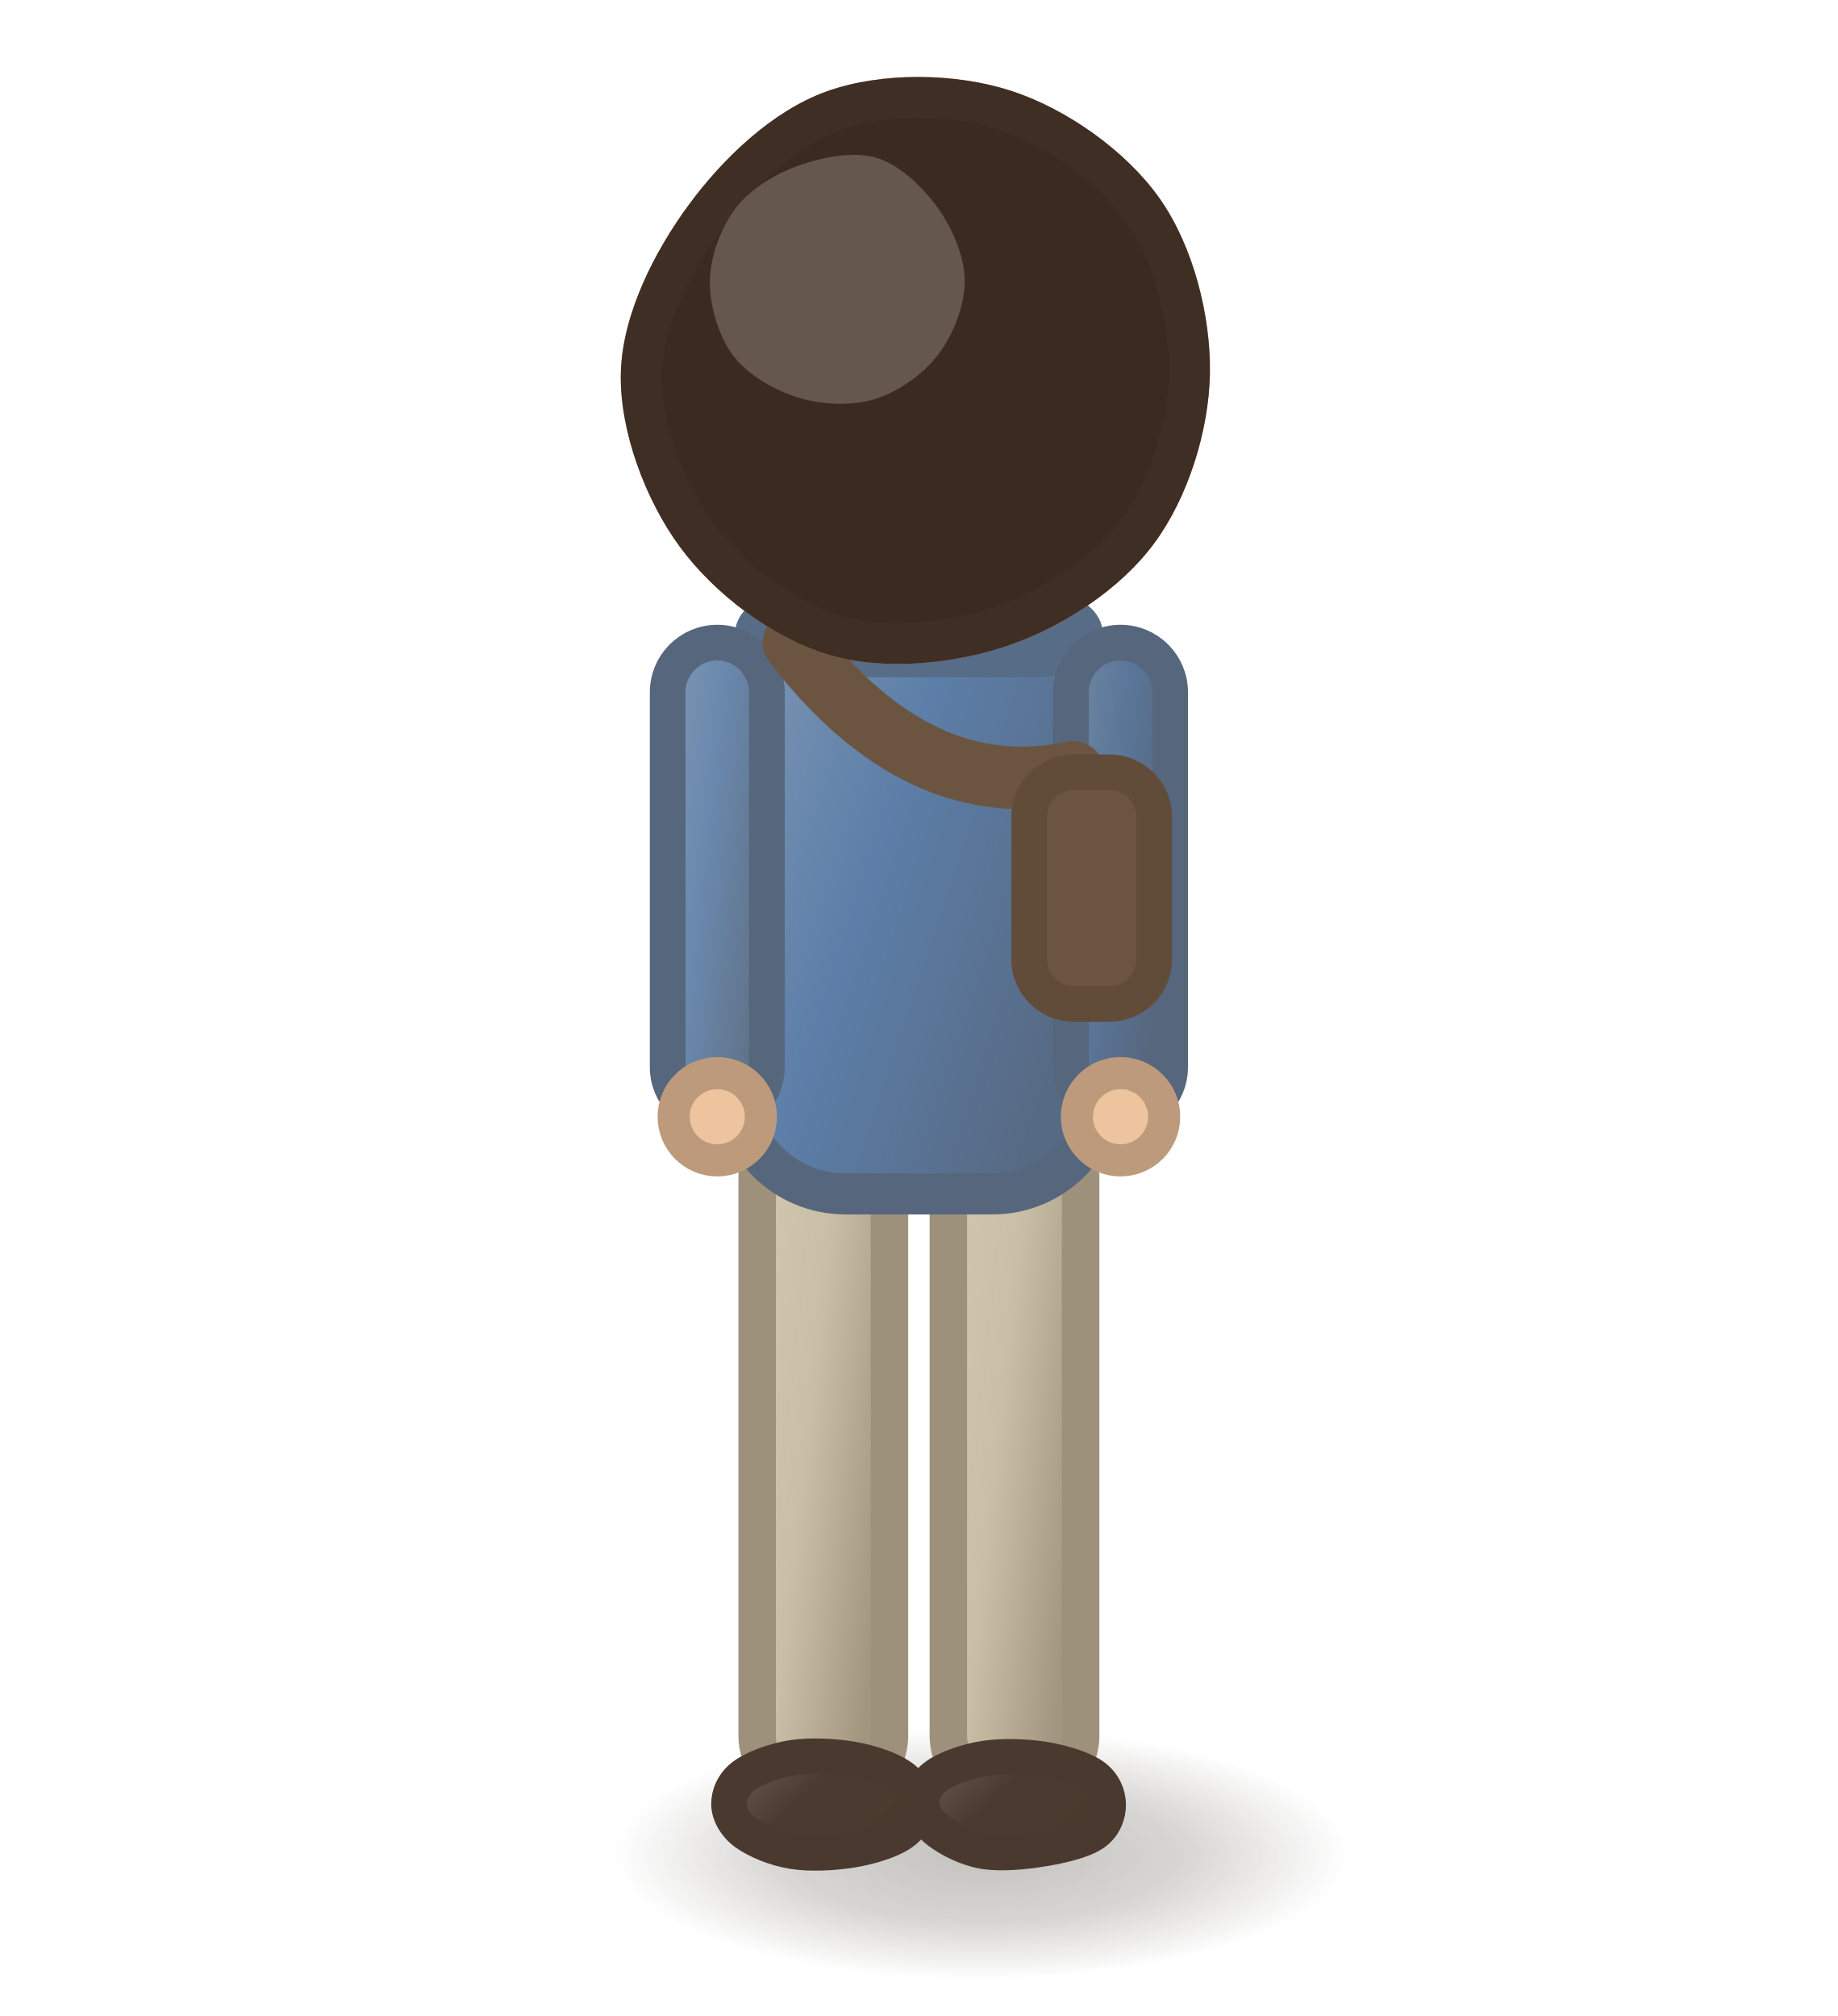
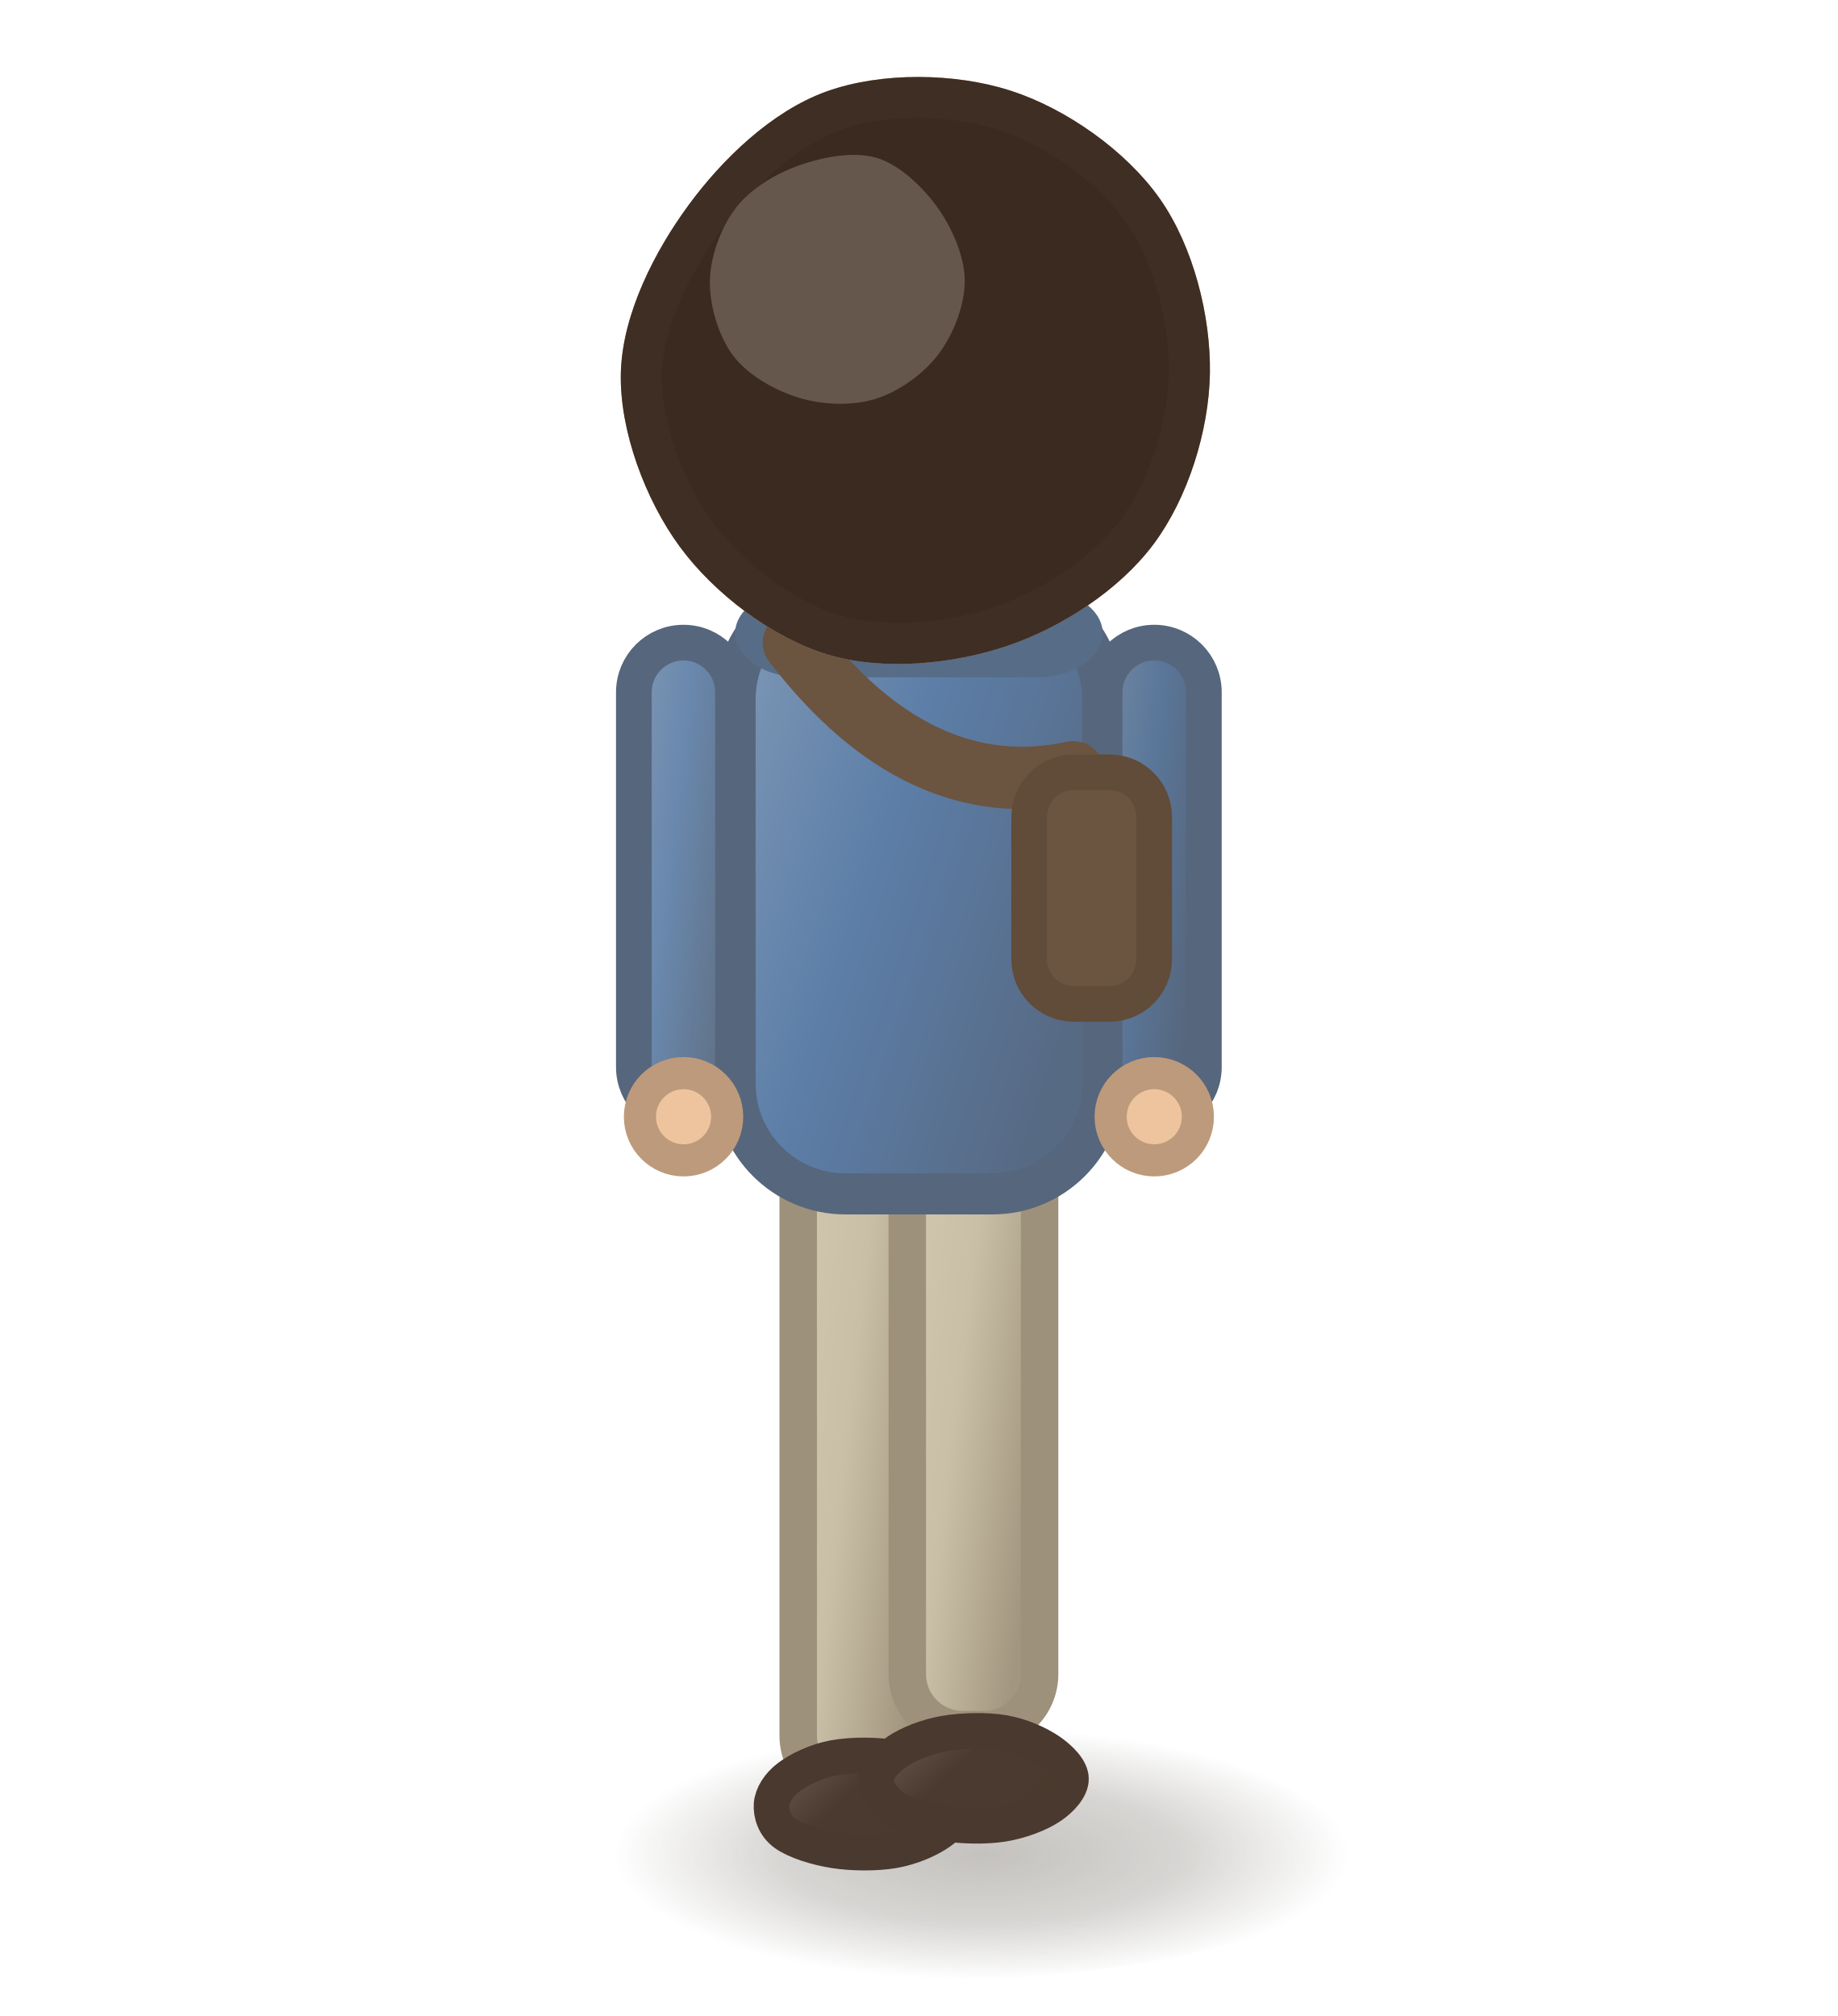
<svg xmlns="http://www.w3.org/2000/svg" width="206" height="226" viewBox="0 0 206 226">
  <defs>
-     <radialGradient id="r217" cx="0.5" cy="0.5" r="0.5">
+     <radialGradient id="r244" cx="0.5" cy="0.5" r="0.5">
      <stop offset="0" stop-color="#3A3226" stop-opacity="0.3" />
      <stop offset="0.55" stop-color="#3A3226" stop-opacity="0.2" />
      <stop offset="1" stop-color="#3A3226" stop-opacity="0" />
    </radialGradient>
-     <linearGradient id="l218" x1="0" y1="0" x2="1" y2="0.55">
+     <linearGradient id="l245" x1="0" y1="0" x2="1" y2="0.55">
      <stop offset="0" stop-color="#D2C8B0" />
      <stop offset="0.48" stop-color="#C9BFA6" />
      <stop offset="1" stop-color="#A39680" />
    </linearGradient>
-     <linearGradient id="l219" x1="0" y1="0" x2="1" y2="0.55">
+     <linearGradient id="l246" x1="0" y1="0" x2="1" y2="0.55">
      <stop offset="0" stop-color="#D2C8B0" />
      <stop offset="0.48" stop-color="#C9BFA6" />
      <stop offset="1" stop-color="#A39680" />
    </linearGradient>
-     <linearGradient id="l220" x1="0" y1="0" x2="1" y2="0.55">
+     <linearGradient id="l247" x1="0" y1="0" x2="1" y2="0.55">
      <stop offset="0" stop-color="#6E6054" />
      <stop offset="0.48" stop-color="#4A3A30" />
      <stop offset="1" stop-color="#4A3A2E" />
    </linearGradient>
-     <linearGradient id="l221" x1="0" y1="0" x2="1" y2="0.55">
+     <linearGradient id="l248" x1="0" y1="0" x2="1" y2="0.55">
      <stop offset="0" stop-color="#6E6054" />
      <stop offset="0.48" stop-color="#4A3A30" />
      <stop offset="1" stop-color="#4A3A2E" />
    </linearGradient>
-     <linearGradient id="l222" x1="0" y1="0" x2="1" y2="0.55">
+     <linearGradient id="l249" x1="0" y1="0" x2="1" y2="0.55">
      <stop offset="0" stop-color="#8099B5" />
      <stop offset="0.48" stop-color="#5C7EA8" />
      <stop offset="1" stop-color="#576A84" />
    </linearGradient>
-     <linearGradient id="l223" x1="0" y1="0" x2="1" y2="0.55">
+     <linearGradient id="l250" x1="0" y1="0" x2="1" y2="0.55">
      <stop offset="0" stop-color="#7E98B4" />
      <stop offset="0.48" stop-color="#6988AD" />
      <stop offset="1" stop-color="#61738A" />
    </linearGradient>
-     <linearGradient id="l224" x1="0" y1="0" x2="1" y2="0.55">
+     <linearGradient id="l251" x1="0" y1="0" x2="1" y2="0.55">
      <stop offset="0" stop-color="#7188A3" />
      <stop offset="0.48" stop-color="#5A7699" />
      <stop offset="1" stop-color="#56667C" />
    </linearGradient>
-     <radialGradient id="r225" cx="0.36" cy="0.32" r="0.74">
+     <radialGradient id="r252" cx="0.36" cy="0.32" r="0.74">
      <stop offset="0" stop-color="#F2CFAE" />
      <stop offset="0.55" stop-color="#EEC49F" />
      <stop offset="1" stop-color="#C7A282" />
    </radialGradient>
  </defs>
-   <path d="M 151.2 208 C 151.17 210.74, 147.73 214.04, 142.82 216.2 C 137.91 218.36, 129.54 220.09, 121.75 220.98 C 113.95 221.87, 103.62 222.37, 96.07 221.54 C 88.51 220.71, 80.95 218.24, 76.42 215.99 C 71.88 213.73, 68.91 210.67, 68.86 208 C 68.81 205.33, 71.59 202.2, 76.11 199.94 C 80.64 197.68, 88.32 195.36, 96.03 194.43 C 103.75 193.5, 114.55 193.48, 122.38 194.37 C 130.21 195.26, 138.21 197.48, 143.01 199.75 C 147.82 202.02, 151.23 205.26, 151.2 208 Z" fill="url(#r217)" />
+   <path d="M 151.2 208 C 151.17 210.74, 147.73 214.04, 142.82 216.2 C 137.91 218.36, 129.54 220.09, 121.75 220.98 C 113.95 221.87, 103.62 222.37, 96.07 221.54 C 88.51 220.71, 80.95 218.24, 76.42 215.99 C 71.88 213.73, 68.91 210.67, 68.86 208 C 68.81 205.33, 71.59 202.2, 76.11 199.94 C 80.64 197.68, 88.32 195.36, 96.03 194.43 C 103.75 193.5, 114.55 193.48, 122.38 194.37 C 130.21 195.26, 138.21 197.48, 143.01 199.75 C 147.82 202.02, 151.23 205.26, 151.2 208 Z" fill="url(#r244)" />
  <g transform="translate(0,0)">
-     <rect x="84.87" y="125.84" width="14.83" height="74.95" rx="6.229" fill="url(#l218)" stroke="#9E917B" stroke-width="4.2" />
-     <rect x="106.3" y="125.84" width="14.83" height="74.95" rx="6.229" fill="url(#l219)" stroke="#9E917B" stroke-width="4.2" />
-     <path d="M 102.92 202.29 C 102.94 203.35, 102.27 204.64, 101.05 205.48 C 99.82 206.33, 97.6 207.02, 95.57 207.36 C 93.55 207.7, 90.89 207.85, 88.89 207.53 C 86.9 207.22, 84.79 206.33, 83.59 205.46 C 82.4 204.59, 81.75 203.36, 81.72 202.29 C 81.69 201.22, 82.21 199.93, 83.4 199.06 C 84.6 198.18, 86.87 197.35, 88.89 197.05 C 90.92 196.75, 93.56 196.89, 95.56 197.24 C 97.57 197.59, 99.69 198.3, 100.92 199.15 C 102.15 199.99, 102.9 201.24, 102.92 202.29 Z" fill="url(#l220)" stroke="#4A392E" stroke-width="4.0" stroke-linejoin="round" />
-     <path d="M 124.21 202.29 C 124.22 203.36, 123.78 204.69, 122.56 205.52 C 121.35 206.34, 118.96 206.91, 116.92 207.24 C 114.88 207.58, 112.26 207.84, 110.32 207.53 C 108.39 207.21, 106.48 206.23, 105.31 205.35 C 104.13 204.48, 103.33 203.34, 103.27 202.29 C 103.21 201.25, 103.75 199.95, 104.94 199.1 C 106.12 198.24, 108.37 197.45, 110.38 197.14 C 112.38 196.84, 114.96 196.92, 116.98 197.24 C 119 197.57, 121.29 198.25, 122.49 199.09 C 123.7 199.93, 124.2 201.22, 124.21 202.29 Z" fill="url(#l221)" stroke="#4A392E" stroke-width="4.0" stroke-linejoin="round" />
-     <rect x="82.4" y="66.04" width="41.2" height="67.8" rx="12.36" fill="url(#l222)" stroke="#56667C" stroke-width="4.6" />
+     <rect x="89.47" y="125.84" width="14.83" height="74.95" rx="6.229" fill="url(#l245)" stroke="#9E917B" stroke-width="4.2" />
+     <rect x="101.7" y="125.84" width="14.83" height="68.06" rx="6.229" fill="url(#l246)" stroke="#9E917B" stroke-width="4.2" />
+     <path d="M 107.48 202.29 C 107.49 203.32, 106.55 204.52, 105.34 205.37 C 104.13 206.23, 102.18 207.08, 100.21 207.43 C 98.25 207.77, 95.59 207.76, 93.55 207.44 C 91.51 207.13, 89.17 206.39, 87.99 205.53 C 86.82 204.68, 86.42 203.35, 86.49 202.29 C 86.57 201.24, 87.27 200.09, 88.44 199.21 C 89.61 198.34, 91.53 197.42, 93.5 197.06 C 95.47 196.7, 98.3 196.71, 100.27 197.07 C 102.24 197.43, 104.11 198.35, 105.31 199.22 C 106.51 200.09, 107.48 201.27, 107.48 202.29 Z" fill="url(#l247)" stroke="#4A392E" stroke-width="4.0" stroke-linejoin="round" />
+     <path d="M 120.04 199.41 C 120.05 200.45, 118.97 201.69, 117.7 202.53 C 116.42 203.38, 114.36 204.15, 112.39 204.47 C 110.42 204.78, 107.9 204.71, 105.87 204.41 C 103.85 204.11, 101.52 203.48, 100.24 202.64 C 98.95 201.81, 98.11 200.46, 98.18 199.41 C 98.25 198.35, 99.36 197.16, 100.63 196.32 C 101.91 195.47, 103.86 194.69, 105.83 194.34 C 107.8 194, 110.49 193.92, 112.45 194.25 C 114.42 194.58, 116.35 195.45, 117.62 196.31 C 118.88 197.17, 120.03 198.37, 120.04 199.41 Z" fill="url(#l248)" stroke="#4A392E" stroke-width="4.0" stroke-linejoin="round" />
+     <rect x="82.4" y="66.04" width="41.2" height="67.8" rx="12.36" fill="url(#l249)" stroke="#56667C" stroke-width="4.6" />
    <rect x="82.4" y="66.04" width="41.2" height="9.89" rx="7.416" fill="#576C87" />
-     <rect x="74.84" y="72.04" width="11.12" height="53.15" rx="5.562" fill="url(#l223)" stroke="#56667C" stroke-width="4.0" />
-     <circle cx="80.4" cy="125.19" r="4.89" fill="#EEC49F" stroke="#BD9A7B" stroke-width="3.6" />
-     <rect x="120.04" y="72.04" width="11.12" height="53.15" rx="5.562" fill="url(#l224)" stroke="#56667C" stroke-width="4.0" />
-     <circle cx="125.6" cy="125.19" r="4.89" fill="#EEC49F" stroke="#BD9A7B" stroke-width="3.6" />
+     <rect x="71.05" y="72.04" width="11.12" height="53.15" rx="5.562" fill="url(#l250)" stroke="#56667C" stroke-width="4.0" />
+     <circle cx="76.62" cy="125.19" r="4.89" fill="#EEC49F" stroke="#BD9A7B" stroke-width="3.6" />
+     <rect x="123.82" y="72.04" width="11.12" height="53.15" rx="5.562" fill="url(#l251)" stroke="#56667C" stroke-width="4.0" />
+     <circle cx="129.38" cy="125.19" r="4.89" fill="#EEC49F" stroke="#BD9A7B" stroke-width="3.6" />
    <path d="M 88.99 72.04 Q 103 90.29, 120.3 86.58" fill="none" stroke="#6B5540" stroke-width="7" stroke-linecap="round" stroke-linejoin="round" />
    <rect x="115.36" y="86.58" width="14.01" height="25.96" rx="5" fill="#6B5540" stroke="#614C39" stroke-width="4.0" />
-     <path d="M 133.32 41.82 C 133.22 47.82, 131 54.87, 127.48 59.6 C 123.96 64.34, 117.89 68.28, 112.22 70.21 C 106.55 72.14, 99.15 72.89, 93.46 71.18 C 87.77 69.47, 81.65 64.83, 78.06 59.94 C 74.46 55.05, 71.73 47.74, 71.89 41.82 C 72.05 35.89, 75.41 29.29, 79.01 24.39 C 82.6 19.48, 87.85 14.41, 93.44 12.41 C 99.04 10.4, 106.8 10.49, 112.57 12.35 C 118.35 14.21, 124.65 18.66, 128.11 23.58 C 131.57 28.49, 133.42 35.81, 133.32 41.82 Z" fill="url(#r225)" stroke="#BD9A7B" stroke-width="4.6" stroke-linejoin="round" />
+     <path d="M 133.32 41.82 C 133.22 47.82, 131 54.87, 127.48 59.6 C 123.96 64.34, 117.89 68.28, 112.22 70.21 C 106.55 72.14, 99.15 72.89, 93.46 71.18 C 87.77 69.47, 81.65 64.83, 78.06 59.94 C 74.46 55.05, 71.73 47.74, 71.89 41.82 C 72.05 35.89, 75.41 29.29, 79.01 24.39 C 82.6 19.48, 87.85 14.41, 93.44 12.41 C 99.04 10.4, 106.8 10.49, 112.57 12.35 C 118.35 14.21, 124.65 18.66, 128.11 23.58 C 131.57 28.49, 133.42 35.81, 133.32 41.82 Z" fill="url(#r252)" stroke="#BD9A7B" stroke-width="4.6" stroke-linejoin="round" />
    <path d="M 133.32 41.82 C 133.22 47.82, 131 54.87, 127.48 59.6 C 123.96 64.34, 117.89 68.28, 112.22 70.21 C 106.55 72.14, 99.15 72.89, 93.46 71.18 C 87.77 69.47, 81.65 64.83, 78.06 59.94 C 74.46 55.05, 71.73 47.74, 71.89 41.82 C 72.05 35.89, 75.41 29.29, 79.01 24.39 C 82.6 19.48, 87.85 14.41, 93.44 12.41 C 99.04 10.4, 106.8 10.49, 112.57 12.35 C 118.35 14.21, 124.65 18.66, 128.11 23.58 C 131.57 28.49, 133.42 35.81, 133.32 41.82 Z" fill="#3A2A20" stroke="#3F2E23" stroke-width="4.6" stroke-linejoin="round" />
    <path d="M 108.14 31.45 C 108.16 34.19, 106.87 37.49, 105.2 39.7 C 103.54 41.91, 100.77 43.89, 98.16 44.71 C 95.56 45.53, 92.24 45.4, 89.58 44.6 C 86.92 43.8, 83.88 42.1, 82.21 39.91 C 80.54 37.72, 79.52 34.23, 79.57 31.45 C 79.63 28.67, 80.86 25.39, 82.54 23.23 C 84.22 21.08, 87.02 19.43, 89.65 18.51 C 92.28 17.59, 95.74 16.92, 98.32 17.71 C 100.89 18.51, 103.46 20.99, 105.1 23.28 C 106.73 25.57, 108.12 28.72, 108.14 31.45 Z" fill="#65574B" />
  </g>
</svg>
